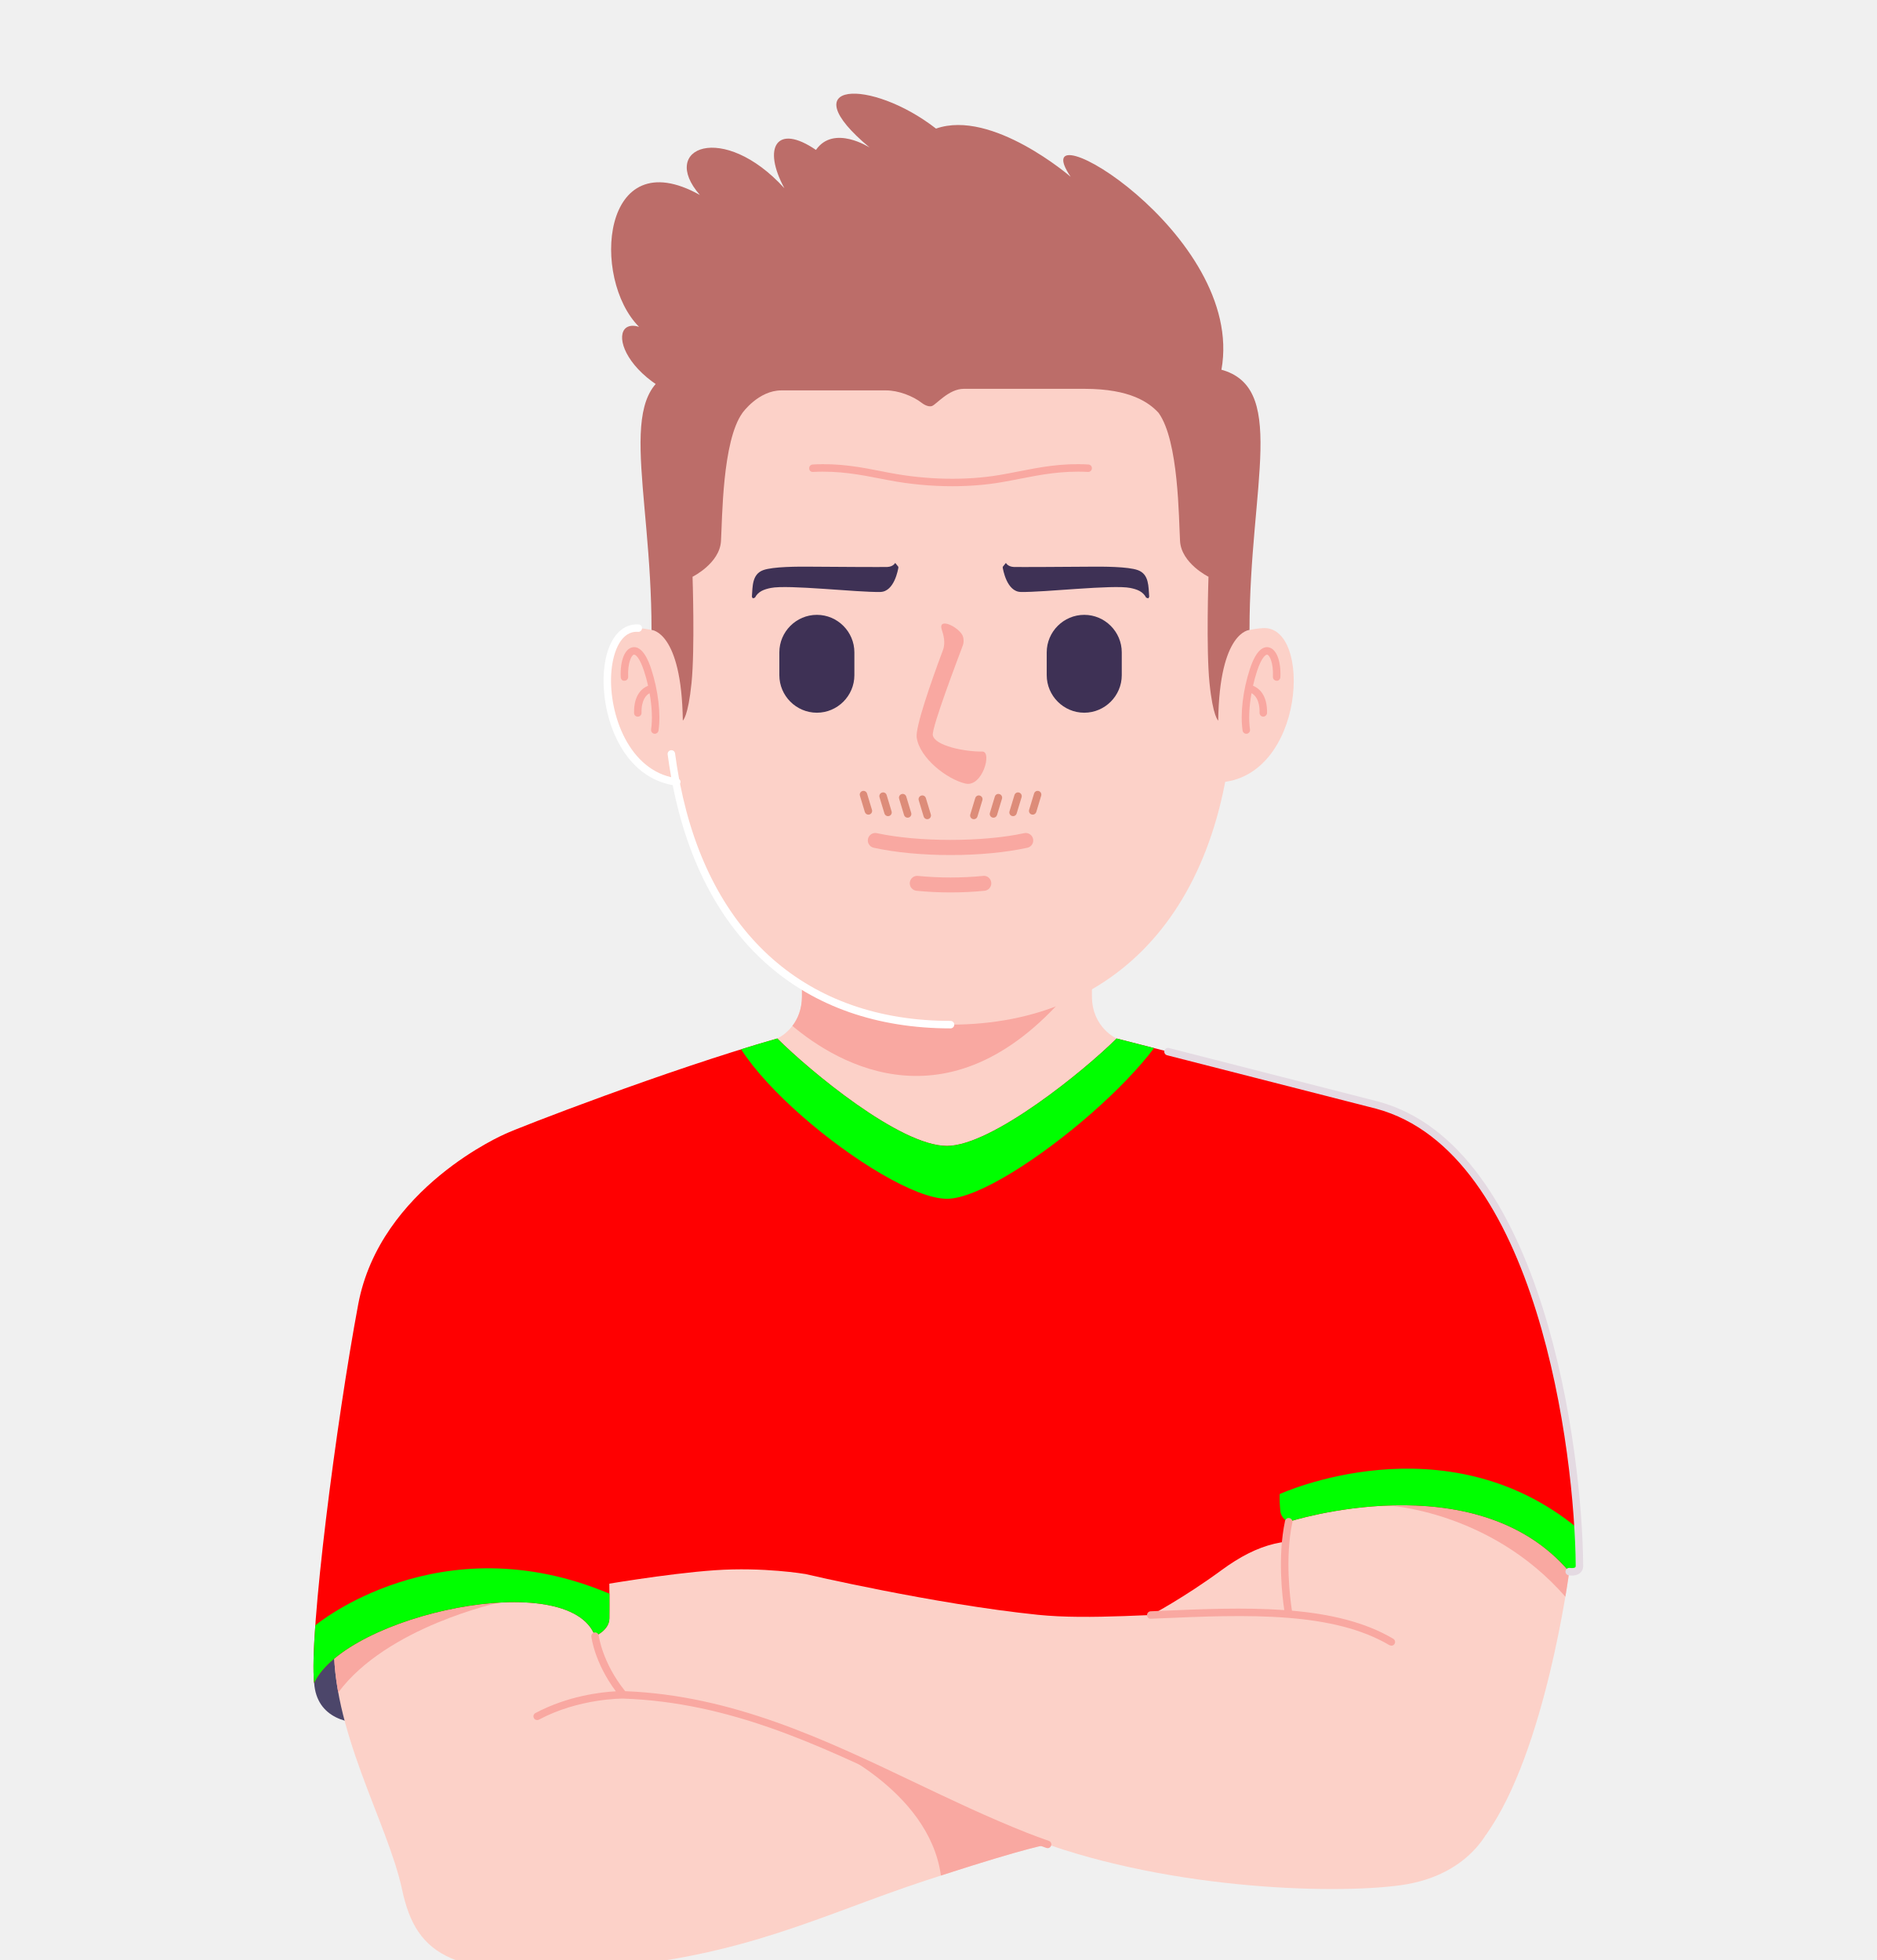
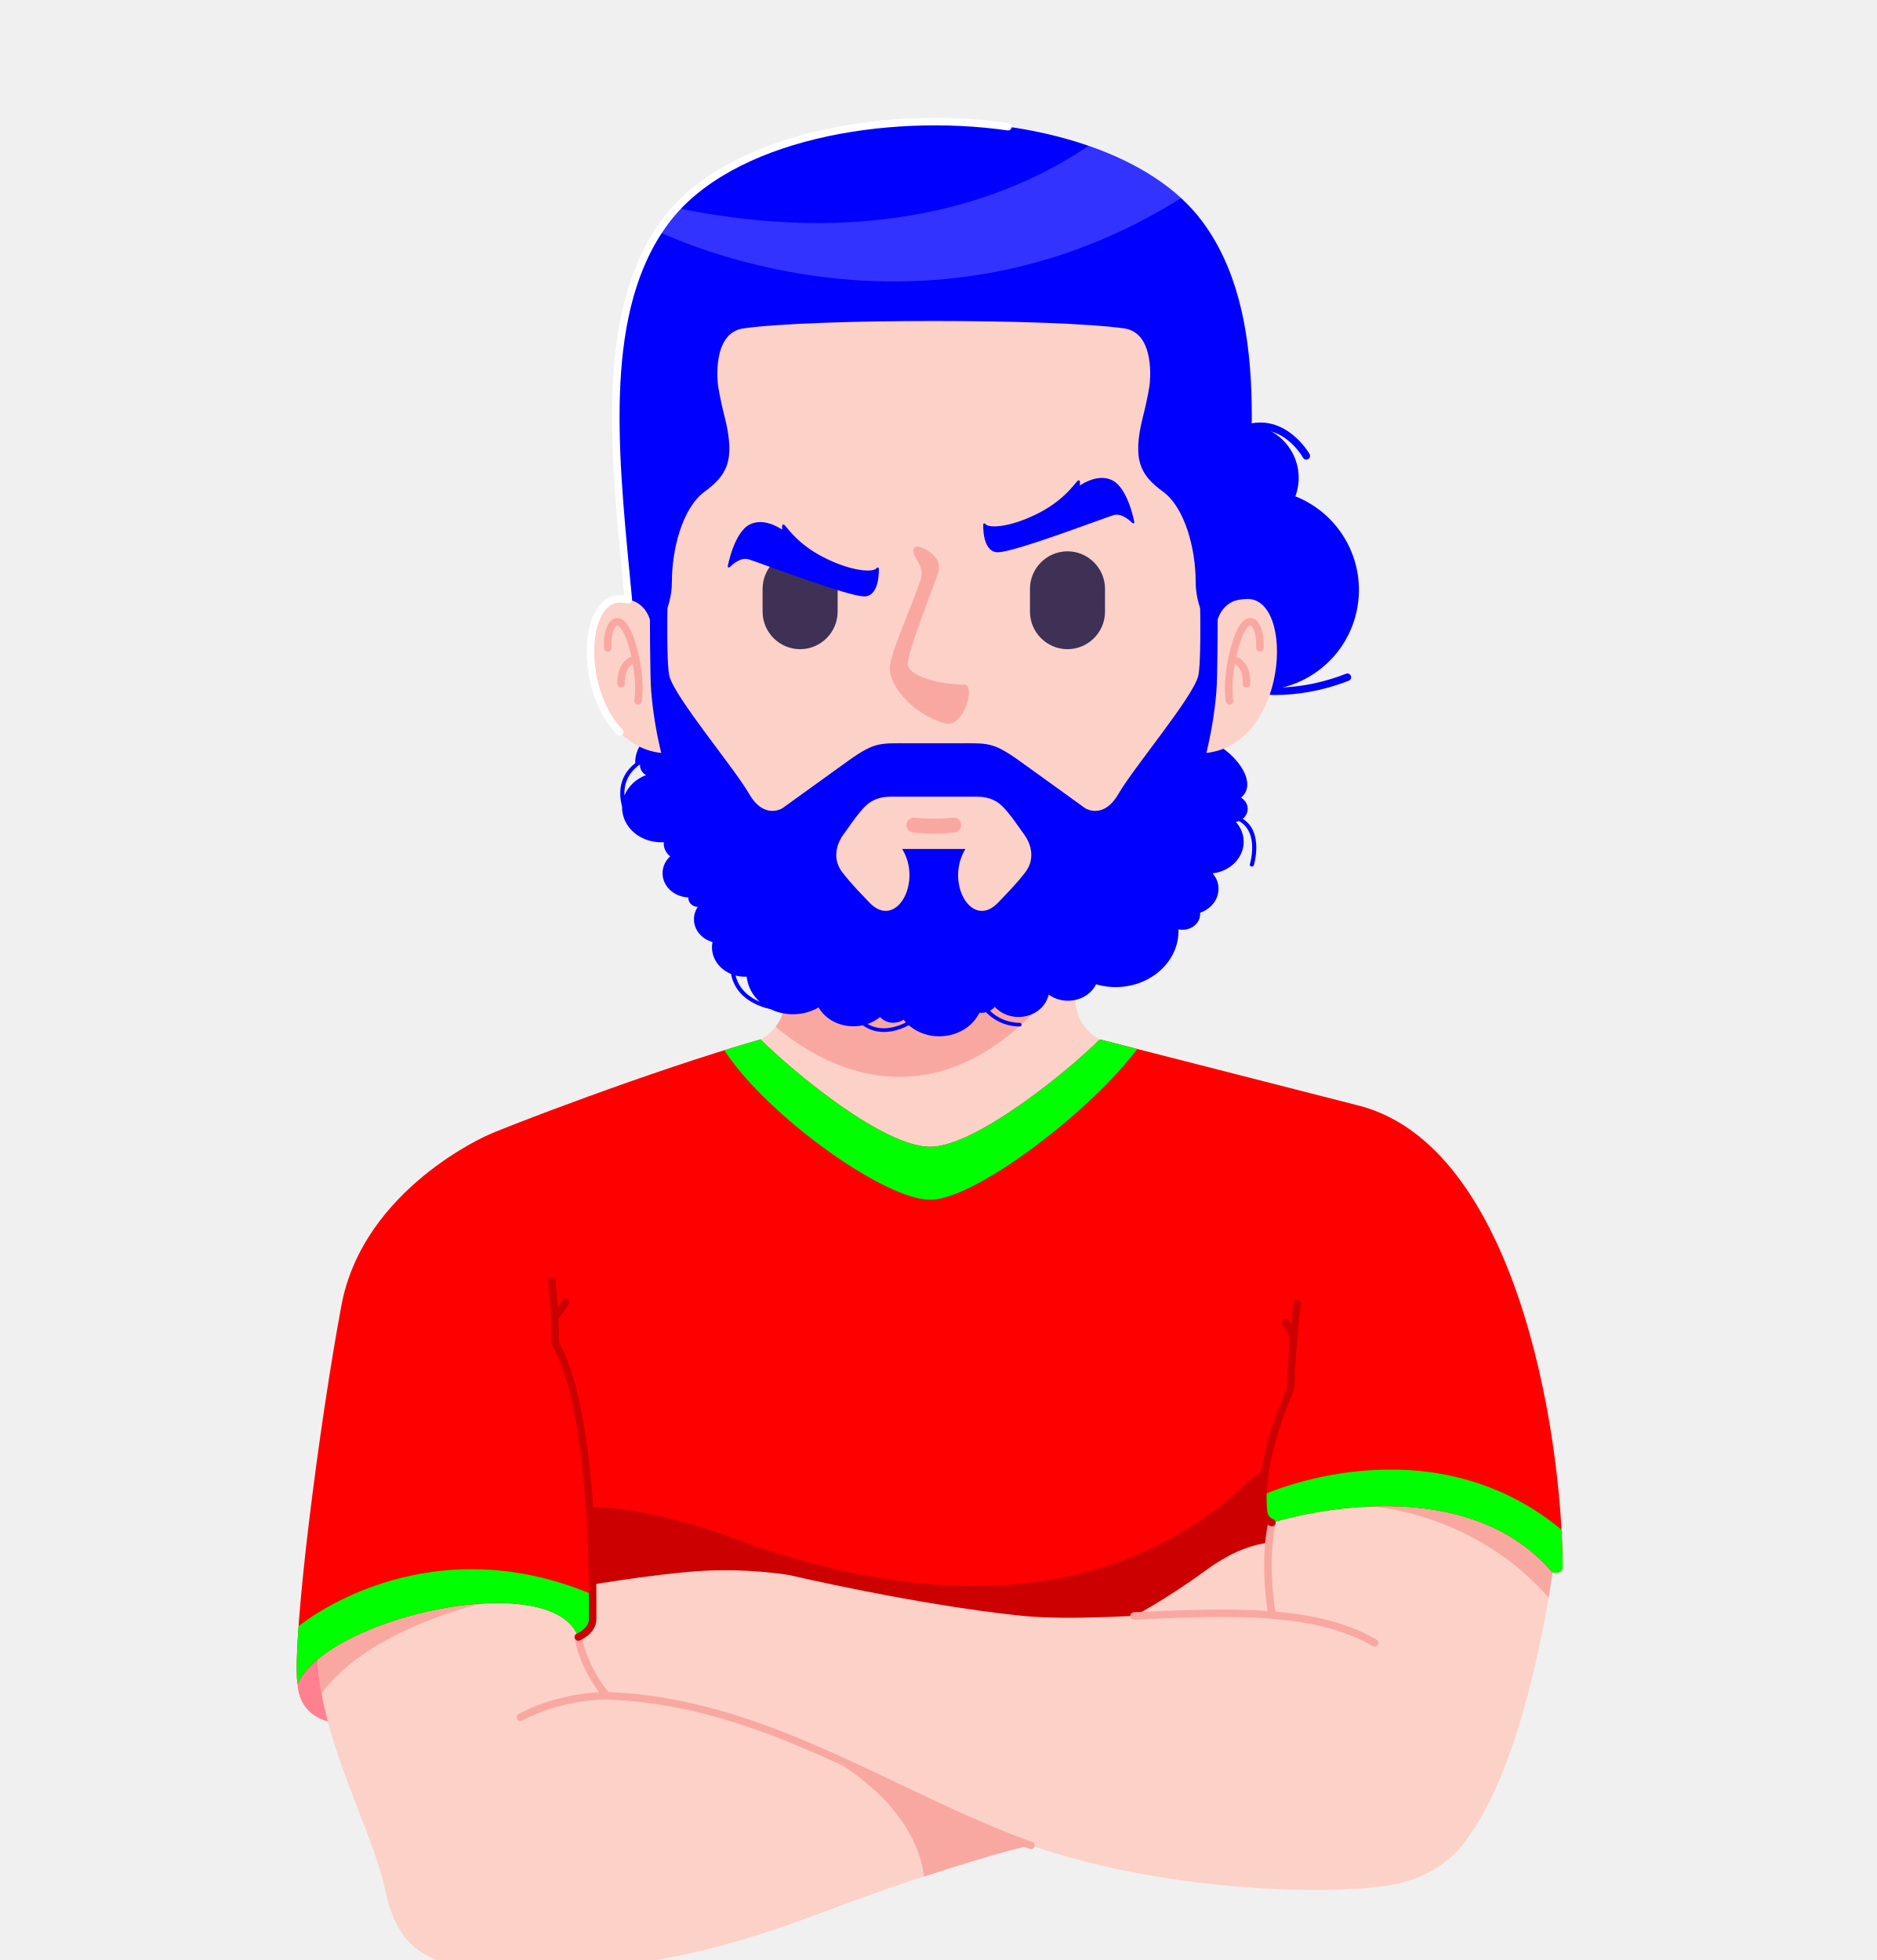
<svg xmlns="http://www.w3.org/2000/svg" width="224" height="234" viewBox="0 0 224 234" fill="none">
  <g clip-path="url(#clip0_1_1358)">
-     <path fill-rule="evenodd" clip-rule="evenodd" d="M44.596 205.679C41.719 205.981 37.803 205.184 37.505 200.925C37.205 196.668 41.584 196.417 41.667 196.549C41.751 196.681 44.779 202.093 44.779 202.207L44.596 205.679Z" fill="#4C466A" />
-     <path fill-rule="evenodd" clip-rule="evenodd" d="M95.737 143.977H130.355V127.36C132.489 126.655 134.735 125.793 134.735 125.793L133.3 123.983C133.3 123.983 130.355 122.693 130.355 118.932V86.955H95.737V118.932C95.737 122.693 92.795 123.983 92.795 123.983L91.357 125.793C91.357 125.793 93.604 126.655 95.737 127.36V143.977Z" fill="#FCD1C8" />
-     <path fill-rule="evenodd" clip-rule="evenodd" d="M95.737 108.636V118.932C95.737 120.529 95.205 121.683 94.596 122.477C99.977 126.999 113.735 135.297 128.076 117.837L106.099 104.98C106.099 104.98 100.357 107.035 95.737 108.636Z" fill="#F9A8A1" />
-     <path fill-rule="evenodd" clip-rule="evenodd" d="M60.341 135.363C61.716 134.696 79.651 127.731 92.795 123.983C96.631 127.811 107.415 136.808 113.047 136.808C118.407 136.808 129.464 127.811 133.3 123.983L164.401 131.936V193.716L163.369 205.551H65.24L60.341 135.363Z" fill="#FF0001" />
-     <path fill-rule="evenodd" clip-rule="evenodd" d="M96.144 187.92C96.144 187.92 91.141 187.061 85.323 187.467C79.511 187.873 71.263 189.315 71.263 189.315L68.331 194.228L71.396 203.785C71.396 203.785 74.776 205.272 76.445 204.144C78.112 203.017 96.639 193.057 96.144 187.92Z" fill="#FCD1C8" />
-     <path fill-rule="evenodd" clip-rule="evenodd" d="M71.039 195.335C71.039 195.335 71.44 198.739 74.417 202.345L82.803 199.908L110.927 201.621L125.101 220.212C125.101 220.212 122.828 220.461 110.477 224.519C98.125 228.576 88.929 233.624 71.532 234.977C54.133 236.329 49.713 233.624 48.003 225.601C46.289 217.576 39.437 206.4 39.888 195.672C40.339 184.944 57.737 184.852 57.737 184.852C57.737 184.852 71.352 186.925 71.039 195.335Z" fill="#FCD1C8" />
-     <path fill-rule="evenodd" clip-rule="evenodd" d="M112.711 203.961L125.101 220.212C125.101 220.212 123.057 220.439 112.328 223.915C110.893 213.488 98.044 208.176 98.044 208.176L111.243 203.616C111.743 203.729 112.232 203.845 112.711 203.961Z" fill="#F9A8A1" />
-     <path fill-rule="evenodd" clip-rule="evenodd" d="M40.383 202.06C39.997 199.931 39.8 197.793 39.888 195.672C40.216 187.848 49.56 185.681 54.593 185.081L59.579 191.331C59.579 191.331 46.208 194.211 40.383 202.06Z" fill="#F9A8A1" />
-     <path fill-rule="evenodd" clip-rule="evenodd" d="M134.185 194.769L137.44 192.811C137.44 192.811 141.396 190.712 145.815 187.467C150.232 184.221 153.927 183.32 158.617 184.403C163.305 185.483 164.401 190.983 164.401 190.983C164.401 190.983 161.229 199.095 158.344 197.743C155.461 196.392 134.185 194.769 134.185 194.769Z" fill="#FCD1C8" />
-     <path fill-rule="evenodd" clip-rule="evenodd" d="M187.333 187.628C187.333 187.628 184.536 209.157 177.393 219.048L153.855 192.717C153.855 192.717 152.765 186.795 153.844 181.679C154.923 176.561 154.923 176.561 154.923 176.561C154.923 176.561 175.836 172.863 176.828 173.405C177.82 173.947 187.284 182.059 187.333 187.628Z" fill="#FCD1C8" />
-     <path fill-rule="evenodd" clip-rule="evenodd" d="M187.333 187.628C187.333 187.628 187.188 188.761 186.875 190.627C177.917 180.373 165.703 179.739 165.703 179.739L169.524 174.155C173.317 173.591 176.459 173.203 176.828 173.405C177.82 173.947 187.284 182.059 187.333 187.628Z" fill="#F9A8A1" />
-     <path fill-rule="evenodd" clip-rule="evenodd" d="M188.555 186.908C188.443 170.065 182.779 136.876 164.401 131.936C164.401 131.936 156.639 143.095 156.096 165.631C156.096 165.631 152.131 174.107 152.852 180.416C152.852 180.416 152.899 181.317 153.844 181.679C153.844 181.679 176.153 174.465 187.333 187.628C187.333 187.628 188.573 187.876 188.555 186.908Z" fill="#FF0001" />
-     <path fill-rule="evenodd" clip-rule="evenodd" d="M188.555 186.908C188.544 185.545 188.497 184.073 188.412 182.519C172.464 169.313 152.792 178.365 152.771 178.375C152.753 179.072 152.779 179.756 152.852 180.416C152.852 180.416 152.899 181.317 153.844 181.679C153.844 181.679 176.153 174.465 187.333 187.628C187.333 187.628 188.573 187.876 188.555 186.908Z" fill="#00FF00" />
-     <path fill-rule="evenodd" clip-rule="evenodd" d="M60.339 135.363C60.339 135.363 45.377 141.752 42.763 155.725C40.148 169.697 36.872 195.067 37.505 200.925C41.339 192.788 67.981 187.024 71.039 195.335C71.039 195.335 72.751 194.636 72.751 193.193C72.751 191.751 73.153 168.8 68.287 160.239C68.287 160.239 68.648 140.231 60.339 135.363Z" fill="#FF0001" />
-     <path fill-rule="evenodd" clip-rule="evenodd" d="M37.641 194.048C37.423 197.137 37.357 199.561 37.505 200.925C41.339 192.785 67.981 187.024 71.039 195.335C71.039 195.335 72.751 194.636 72.751 193.193C72.751 192.919 72.765 191.857 72.756 190.267C52.407 181.693 37.651 194.039 37.641 194.048Z" fill="#00FF00" />
-     <path fill-rule="evenodd" clip-rule="evenodd" d="M96.144 187.92C96.144 187.92 111.56 191.524 123.909 192.788C136.26 194.051 155.464 189.723 166.099 196.032C176.737 202.345 178.901 210.548 178.901 214.243C178.901 217.939 175.656 223.889 167.271 225.063C158.888 226.233 138.333 225.513 122.377 219.201C106.42 212.892 92.357 202.973 74.417 202.345L96.144 187.92Z" fill="#FCD1C8" />
-     <path d="M166.099 196.477L165.872 196.415C162.563 194.453 158.427 193.535 153.896 193.161L153.74 193.149C148.86 192.759 143.536 192.992 138.303 193.22L137.401 193.259C137.112 193.275 136.948 193.079 136.937 192.833C136.927 192.587 137.117 192.379 137.363 192.368L138.263 192.329C143.352 192.108 148.527 191.884 153.32 192.223C153.076 190.599 152.508 185.859 153.407 181.587C153.459 181.348 153.688 181.189 153.935 181.243C154.175 181.293 154.328 181.529 154.279 181.771C153.377 186.052 154.029 190.972 154.235 192.295C158.779 192.693 162.948 193.644 166.328 195.649C166.539 195.775 166.609 196.048 166.484 196.259C166.401 196.4 166.253 196.477 166.099 196.477ZM125.071 220.647L124.924 220.623C124.011 220.303 123.104 219.968 122.211 219.616C117.599 217.791 113.084 215.637 108.716 213.556C97.589 208.248 87.079 203.236 74.407 202.791C74.26 202.793 69.133 202.753 64.339 205.301C64.125 205.417 63.852 205.337 63.737 205.119C63.62 204.9 63.703 204.631 63.92 204.517C67.792 202.457 71.773 202.016 73.521 201.921C70.995 198.533 70.612 195.523 70.596 195.389C70.568 195.144 70.743 194.923 70.987 194.895C71.221 194.863 71.451 195.037 71.481 195.283C71.484 195.313 71.901 198.513 74.636 201.907C87.409 202.405 98.435 207.665 109.101 212.751C113.453 214.827 117.953 216.972 122.539 218.788C123.42 219.136 124.313 219.467 125.216 219.78C125.451 219.86 125.573 220.116 125.492 220.348C125.429 220.531 125.256 220.647 125.071 220.647Z" fill="#F9A8A1" />
-     <path fill-rule="evenodd" clip-rule="evenodd" d="M88.475 125.272C90.084 127.781 92.724 130.6 95.737 133.241C101.768 138.531 109.292 143.12 113.047 143.12C116.683 143.12 124.159 138.308 130.355 132.865C133.3 130.279 135.953 127.549 137.771 125.127L133.3 123.983C129.464 127.811 118.407 136.808 113.047 136.808C107.415 136.808 96.631 127.811 92.795 123.983C91.399 124.381 89.953 124.813 88.475 125.272Z" fill="#00FF00" />
-     <path fill-rule="evenodd" clip-rule="evenodd" d="M81.44 93.415C71.117 92.881 70.245 74.588 76.205 74.991C81.167 75.324 82.208 78.488 82.536 79.816C82.865 81.144 81.44 93.415 81.44 93.415Z" fill="#FCD1C8" />
-     <path fill-rule="evenodd" clip-rule="evenodd" d="M145.511 93.415C155.831 92.881 156.703 74.588 150.745 74.991C145.781 75.324 144.743 78.488 144.415 79.816C144.087 81.144 145.511 93.415 145.511 93.415Z" fill="#FCD1C8" />
-     <path fill-rule="evenodd" clip-rule="evenodd" d="M147.369 57.605V81.015C147.369 107.535 133.923 122.331 113.477 122.331C93.032 122.331 79.584 107.535 79.584 81.015V57.605C79.584 35.333 96.532 24.199 113.477 24.199C130.424 24.199 147.369 35.333 147.369 57.605Z" fill="#FCD1C8" />
-     <path fill-rule="evenodd" clip-rule="evenodd" d="M129.437 73.405H129.44C131.901 73.405 133.917 75.42 133.917 77.884V80.609C133.917 83.073 131.901 85.089 129.44 85.089H129.437C126.975 85.089 124.959 83.073 124.959 80.609V77.884C124.959 75.42 126.975 73.405 129.437 73.405Z" fill="#3E3155" />
-     <path fill-rule="evenodd" clip-rule="evenodd" d="M97.521 73.405H97.519C95.055 73.405 93.039 75.42 93.039 77.884V80.609C93.039 83.073 95.055 85.089 97.519 85.089H97.521C99.981 85.089 101.997 83.073 101.997 80.609V77.884C101.997 75.42 99.981 73.405 97.521 73.405Z" fill="#3E3155" />
-     <path fill-rule="evenodd" clip-rule="evenodd" d="M114.984 76.067C115.057 76.391 115.055 76.745 114.961 77.007C114.276 78.844 111.268 86.733 111.357 87.751C111.555 89.056 115.287 89.764 117.26 89.725C118.484 89.699 117.284 94.016 115.257 93.548C113.099 93.056 109.808 90.551 109.435 88.051C109.256 86.848 111.167 81.353 112.56 77.644C112.92 76.692 112.612 75.761 112.424 75.151C111.94 73.556 114.737 74.993 114.984 76.067Z" fill="#F9A8A1" />
-     <path d="M148.784 87.603C148.568 87.603 148.377 87.444 148.344 87.224C148.047 85.239 148.377 82.423 149.211 79.872C149.975 77.536 150.847 77.172 151.44 77.28C152.372 77.452 152.94 78.884 152.852 80.845C152.841 81.089 152.628 81.321 152.388 81.269C152.141 81.259 151.951 81.051 151.964 80.805C152.036 79.137 151.565 78.209 151.279 78.157C151.125 78.129 150.612 78.441 150.057 80.149C149.875 80.709 149.716 81.289 149.587 81.869C150.237 82.132 151.303 82.899 151.26 85.124C151.256 85.368 151.005 85.564 150.805 85.561C150.56 85.556 150.365 85.351 150.369 85.105C150.399 83.559 149.815 82.975 149.407 82.756C149.123 84.352 149.047 85.909 149.227 87.091C149.263 87.335 149.093 87.561 148.852 87.597L148.784 87.603Z" fill="#F9A8A1" />
-     <path d="M78.169 87.603L78.104 87.597C77.863 87.561 77.693 87.335 77.729 87.091C77.907 85.911 77.833 84.355 77.549 82.759C77.141 82.98 76.557 83.565 76.587 85.105C76.591 85.351 76.396 85.556 76.148 85.561C75.888 85.571 75.701 85.368 75.696 85.124C75.651 82.897 76.719 82.129 77.369 81.869C77.24 81.289 77.081 80.709 76.899 80.148C76.347 78.455 75.849 78.119 75.675 78.157C75.391 78.209 74.917 79.137 74.992 80.805C75.003 81.051 74.813 81.259 74.568 81.269C74.3 81.312 74.112 81.089 74.104 80.845C74.016 78.883 74.581 77.452 75.516 77.28C76.104 77.164 76.981 77.536 77.745 79.872C78.576 82.425 78.909 85.24 78.612 87.224C78.579 87.444 78.388 87.603 78.169 87.603Z" fill="#F9A8A1" />
-     <path d="M113.477 102.083C110.112 102.083 106.94 101.783 104.305 101.211C103.823 101.105 103.519 100.632 103.623 100.151C103.727 99.671 104.193 99.365 104.683 99.469C109.639 100.543 117.315 100.543 122.271 99.469C122.748 99.365 123.224 99.668 123.328 100.151C123.432 100.632 123.128 101.105 122.648 101.211C120.011 101.783 116.839 102.083 113.477 102.083Z" fill="#F9A8A1" />
-     <path fill-rule="evenodd" clip-rule="evenodd" d="M149.169 75.213C149.169 75.213 145.579 75.32 145.432 86.027C145.432 86.027 144.803 85.595 144.391 81.527C143.981 77.463 144.271 68.857 144.271 68.857C144.271 68.857 141.041 67.263 140.877 64.613C140.716 61.963 140.735 52.619 138.303 49.279C138.303 49.279 142.693 45.105 145.308 44.017C153.932 45.84 149.169 57.788 149.169 75.213Z" fill="#BC6D69" />
-     <path d="M113.477 106.545C112.104 106.545 110.737 106.477 109.412 106.347C108.923 106.297 108.565 105.86 108.612 105.371C108.661 104.883 109.089 104.52 109.589 104.573C112.123 104.824 114.828 104.824 117.363 104.573C117.855 104.504 118.289 104.883 118.339 105.371C118.385 105.86 118.029 106.296 117.539 106.347C116.213 106.477 114.847 106.545 113.477 106.545Z" fill="#F9A8A1" />
-     <path fill-rule="evenodd" clip-rule="evenodd" d="M105.099 70.673C106.787 70.637 107.219 67.928 107.248 67.775L107.243 67.667L106.868 67.204C106.868 67.204 106.648 67.655 105.935 67.689C105.511 67.711 99.716 67.681 96.701 67.655C95.375 67.644 92.279 67.632 91.101 68.072C89.771 68.567 89.852 70.02 89.763 71.244L89.868 71.436L90.125 71.353C90.513 70.612 91.191 70.365 92.016 70.196C94.063 69.773 102.363 70.733 105.099 70.673Z" fill="#3E3155" />
-     <path fill-rule="evenodd" clip-rule="evenodd" d="M121.857 70.673C120.167 70.637 119.737 67.928 119.708 67.775L119.713 67.667L120.087 67.204C120.087 67.204 120.308 67.655 121.021 67.689C121.445 67.711 127.237 67.681 130.256 67.655C131.581 67.644 134.675 67.632 135.852 68.072C137.183 68.567 137.101 70.02 137.193 71.244L137.091 71.436L136.831 71.353C136.443 70.612 135.765 70.365 134.94 70.196C132.893 69.773 124.591 70.733 121.857 70.673Z" fill="#3E3155" />
-     <path fill-rule="evenodd" clip-rule="evenodd" d="M77.779 75.213C77.779 75.213 81.369 75.32 81.516 86.027C81.516 86.027 82.147 85.595 82.557 81.527C82.967 77.463 82.677 68.857 82.677 68.857C82.677 68.857 85.907 67.263 86.071 64.613C86.232 61.963 86.216 52.619 88.647 49.279C88.647 49.279 84.256 45.105 81.641 44.017C73.019 45.84 77.779 57.788 77.779 75.213Z" fill="#BC6D69" />
-     <path d="M113.677 58.049C111.139 58.049 108.521 57.803 105.977 57.312L105.177 57.157C102.716 56.675 100.164 56.181 97.071 56.343C96.776 56.363 96.615 56.168 96.601 55.923C96.589 55.679 96.776 55.467 97.021 55.455C100.235 55.273 102.833 55.789 105.349 56.283L106.147 56.439C110.591 57.293 115.271 57.392 119.323 56.709C120.096 56.579 120.852 56.429 121.607 56.283C124.12 55.789 126.727 55.269 129.935 55.455C130.18 55.467 130.368 55.679 130.355 55.923C130.341 56.16 130.147 56.344 129.909 56.344L129.885 56.343C126.789 56.179 124.24 56.675 121.779 57.157C121.016 57.305 120.253 57.457 119.472 57.587C117.639 57.896 115.683 58.049 113.677 58.049Z" fill="#F9A8A1" />
-     <path fill-rule="evenodd" clip-rule="evenodd" d="M88.647 49.279C88.647 49.279 90.547 46.608 93.281 46.608C96.016 46.608 104.313 46.608 105.773 46.608C107.235 46.608 108.98 47.267 110.065 48.117C110.065 48.117 110.748 48.66 111.268 48.469C111.787 48.283 113.271 46.42 115.063 46.42C116.855 46.42 123.948 46.42 129.464 46.42C134.98 46.42 137.193 48.084 138.303 49.279L143.607 48.777L145.817 44.14C148.743 27.892 121.781 12.193 127.815 21.105C127.815 21.105 118.435 12.996 111.743 15.353C103.937 9.285 94.268 9.667 103.82 17.616C103.82 17.616 99.532 14.835 97.409 17.9C92.724 14.692 90.995 17.584 93.639 22.471C86.328 14.444 78.604 17.612 83.549 23.275C71.789 16.712 70.536 33.267 76.289 39.017C71.836 37.668 74.216 47.856 88.647 49.279Z" fill="#BC6D69" />
-     <path d="M116.26 97.803L116.133 97.785C115.896 97.712 115.763 97.464 115.836 97.229L116.424 95.284C116.495 95.047 116.745 94.908 116.98 94.985C117.216 95.059 117.349 95.305 117.276 95.541L116.688 97.487C116.631 97.68 116.453 97.803 116.26 97.803Z" fill="#DD8C79" />
-     <path d="M118.601 97.623L118.472 97.603C118.237 97.531 118.104 97.283 118.175 97.048L118.765 95.101C118.833 94.864 119.084 94.728 119.32 94.804C119.555 94.876 119.688 95.124 119.617 95.359L119.027 97.305C118.969 97.499 118.792 97.623 118.601 97.623Z" fill="#DD8C79" />
-     <path d="M120.943 97.441L120.813 97.42C120.579 97.351 120.445 97.101 120.516 96.865L121.107 94.92C121.175 94.684 121.429 94.547 121.661 94.624C121.896 94.693 122.029 94.941 121.959 95.179L121.369 97.124C121.311 97.316 121.133 97.441 120.943 97.441Z" fill="#DD8C79" />
-     <path d="M123.284 97.259L123.153 97.239C122.92 97.168 122.787 96.92 122.857 96.684L123.448 94.737C123.519 94.5 123.765 94.365 124.003 94.44C124.237 94.512 124.369 94.759 124.3 94.995L123.711 96.941C123.651 97.133 123.475 97.259 123.284 97.259Z" fill="#DD8C79" />
-     <path d="M110.696 97.803C110.503 97.803 110.325 97.68 110.268 97.487L109.68 95.541C109.609 95.305 109.743 95.059 109.977 94.985C110.213 94.909 110.461 95.047 110.532 95.284L111.123 97.229C111.193 97.464 111.06 97.712 110.823 97.785L110.696 97.803Z" fill="#DD8C79" />
-     <path d="M108.355 97.623C108.161 97.623 107.984 97.499 107.927 97.305L107.339 95.359C107.268 95.124 107.401 94.876 107.636 94.804C107.869 94.728 108.12 94.864 108.191 95.101L108.779 97.048C108.852 97.283 108.719 97.531 108.481 97.603L108.355 97.623Z" fill="#DD8C79" />
-     <path d="M106.013 97.441C105.82 97.441 105.644 97.316 105.587 97.124L104.997 95.179C104.927 94.941 105.06 94.693 105.295 94.624C105.532 94.548 105.779 94.684 105.849 94.92L106.437 96.865C106.511 97.101 106.377 97.351 106.141 97.42L106.013 97.441Z" fill="#DD8C79" />
-     <path d="M103.672 97.259C103.48 97.259 103.303 97.133 103.245 96.941L102.656 94.995C102.587 94.759 102.719 94.512 102.953 94.44C103.188 94.368 103.437 94.501 103.508 94.737L104.096 96.684C104.169 96.92 104.036 97.168 103.8 97.239L103.672 97.259Z" fill="#DD8C79" />
-     <path d="M113.477 122.776C95.885 122.776 83.956 112.251 80.308 93.736C73.915 92.595 71.633 84.892 72.12 79.911C72.456 76.455 74.055 74.412 76.235 74.545C76.48 74.561 76.667 74.775 76.648 75.02C76.633 75.264 76.407 75.465 76.175 75.433C74.183 75.291 73.229 77.701 73.005 79.997C72.544 84.723 74.781 91.559 80.128 92.789C79.969 91.9 79.828 90.993 79.705 90.067C79.675 89.824 79.847 89.6 80.091 89.568C80.347 89.539 80.557 89.708 80.591 89.952C80.727 90.993 80.891 92.015 81.076 93.012C81.193 93.105 81.26 93.256 81.24 93.415L81.185 93.579C84.756 111.627 96.368 121.884 113.477 121.884C113.721 121.884 113.923 122.084 113.923 122.331C113.923 122.576 113.721 122.776 113.477 122.776Z" fill="white" />
-     <path d="M187.659 188.103C187.445 188.103 187.284 188.073 187.248 188.065C187.005 188.017 186.852 187.784 186.899 187.543C186.945 187.303 187.183 187.152 187.42 187.191C187.604 187.225 187.927 187.223 188.049 187.121C188.065 187.107 188.112 187.069 188.109 186.915C188.019 173.496 183.565 137.548 164.287 132.365L139.328 125.984C139.089 125.923 138.945 125.68 139.005 125.441C139.068 125.203 139.311 125.064 139.547 125.12L164.511 131.504C184.333 136.832 188.909 173.3 189 186.905C189.011 187.376 188.8 187.655 188.62 187.805C188.331 188.047 187.948 188.103 187.659 188.103Z" fill="#E4DAE2" />
+     <path fill-rule="evenodd" clip-rule="evenodd" d="M42.596 205.787C39.719 206.089 35.803 205.292 35.505 201.033C35.205 196.776 39.584 196.525 39.667 196.659C39.751 196.79 42.779 202.202 42.779 202.314L42.596 205.787Z" fill="#FF818F" />
+     <path fill-rule="evenodd" clip-rule="evenodd" d="M93.737 144.085H128.355V127.468C130.489 126.763 132.735 125.901 132.735 125.901L131.3 124.091C131.3 124.091 128.355 122.801 128.355 119.041V87.063H93.737V119.041C93.737 122.801 90.795 124.091 90.795 124.091L89.357 125.901C89.357 125.901 91.604 126.763 93.737 127.468V144.085Z" fill="#FCD1C8" />
+     <path fill-rule="evenodd" clip-rule="evenodd" d="M93.737 108.744V119.041C93.737 120.637 93.205 121.791 92.596 122.585C97.977 127.107 111.735 135.407 126.076 117.947L104.099 105.088C104.099 105.088 98.357 107.143 93.737 108.744Z" fill="#F9A8A1" />
+     <path fill-rule="evenodd" clip-rule="evenodd" d="M58.341 135.471C59.716 134.804 77.651 127.839 90.795 124.091C94.631 127.919 105.415 136.916 111.047 136.916C116.407 136.916 127.464 127.919 131.3 124.091L162.401 132.044V193.824L161.369 205.659H63.24L58.341 135.471Z" fill="#FF0001" />
+     <path fill-rule="evenodd" clip-rule="evenodd" d="M74.751 205.659H63.24L61.753 184.364C62.407 183.187 62.82 182.471 62.82 182.471C62.82 182.471 66.691 175.931 88.276 183.888C109.863 191.844 132.591 192.278 148.713 177.192C164.836 162.107 162.104 196.239 161.161 196.239C160.216 196.239 120.617 200.953 115.527 201.896C112.481 202.459 91.527 204.637 74.751 205.659Z" fill="#CC0001" />
+     <path fill-rule="evenodd" clip-rule="evenodd" d="M94.144 188.028C94.144 188.028 89.141 187.171 83.323 187.576C77.511 187.981 69.263 189.424 69.263 189.424L66.331 194.337L69.396 203.893C69.396 203.893 72.776 205.38 74.445 204.252C76.112 203.125 94.639 193.165 94.144 188.028Z" fill="#FCD1C8" />
+     <path fill-rule="evenodd" clip-rule="evenodd" d="M69.039 195.444C69.039 195.444 69.44 198.847 72.417 202.453L80.803 200.017L108.927 201.729L123.101 220.32C123.101 220.32 120.828 220.569 108.477 224.627C96.125 228.684 86.929 233.732 69.532 235.085C52.133 236.437 47.713 233.732 46.003 225.709C44.289 217.687 37.437 206.508 37.888 195.78C38.339 185.052 55.737 184.96 55.737 184.96C55.737 184.96 69.352 187.033 69.039 195.444Z" fill="#FCD1C8" />
+     <path fill-rule="evenodd" clip-rule="evenodd" d="M110.711 204.069L123.101 220.32C123.101 220.32 121.057 220.547 110.328 224.023C108.893 213.597 96.044 208.284 96.044 208.284L109.243 203.724C109.743 203.837 110.232 203.953 110.711 204.069Z" fill="#F9A8A1" />
+     <path fill-rule="evenodd" clip-rule="evenodd" d="M38.383 202.168C37.997 200.039 37.8 197.901 37.888 195.78C38.216 187.956 47.56 185.789 52.593 185.19L57.579 191.438C57.579 191.438 44.208 194.32 38.383 202.168Z" fill="#F9A8A1" />
+     <path fill-rule="evenodd" clip-rule="evenodd" d="M132.185 194.877L135.44 192.919C135.44 192.919 139.396 190.82 143.815 187.575C148.232 184.331 151.927 183.428 156.617 184.511C161.305 185.594 162.401 191.09 162.401 191.09C162.401 191.09 159.229 199.206 156.344 197.851C153.461 196.5 132.185 194.877 132.185 194.877Z" fill="#FCD1C8" />
+     <path fill-rule="evenodd" clip-rule="evenodd" d="M185.333 187.736C185.333 187.736 182.536 209.265 175.393 219.156L151.855 192.828C151.855 192.828 150.765 186.904 151.844 181.787C152.923 176.669 152.923 176.669 152.923 176.669C152.923 176.669 173.836 172.971 174.828 173.513C175.82 174.055 185.284 182.167 185.333 187.736Z" fill="#FCD1C8" />
+     <path fill-rule="evenodd" clip-rule="evenodd" d="M185.333 187.736C185.333 187.736 185.188 188.869 184.875 190.735C175.917 180.483 163.703 179.847 163.703 179.847L167.524 174.265C171.317 173.699 174.459 173.312 174.828 173.513C175.82 174.055 185.284 182.167 185.333 187.736Z" fill="#F9A8A1" />
+     <path fill-rule="evenodd" clip-rule="evenodd" d="M186.555 187.016C186.443 170.173 180.779 136.984 162.401 132.044C162.401 132.044 154.639 143.203 154.096 165.739C154.096 165.739 150.131 174.214 150.852 180.524C150.852 180.524 150.899 181.425 151.844 181.787C151.844 181.787 174.153 174.575 185.333 187.736C185.333 187.736 186.573 187.985 186.555 187.016Z" fill="#FF0001" />
+     <path fill-rule="evenodd" clip-rule="evenodd" d="M186.555 187.016C186.544 185.653 186.497 184.181 186.412 182.628C170.464 169.421 150.792 178.473 150.771 178.483C150.753 179.18 150.779 179.864 150.852 180.524C150.852 180.524 150.899 181.425 151.844 181.787C151.844 181.787 174.153 174.575 185.333 187.736C185.333 187.736 186.573 187.985 186.555 187.016Z" fill="#00FF00" />
+     <path fill-rule="evenodd" clip-rule="evenodd" d="M58.339 135.471C58.339 135.471 43.377 141.86 40.763 155.833C38.148 169.807 34.872 195.175 35.505 201.033C39.339 192.896 65.981 187.132 69.039 195.444C69.039 195.444 70.751 194.744 70.751 193.301C70.751 191.859 71.153 168.909 66.287 160.347C66.287 160.347 66.648 140.339 58.339 135.471Z" fill="#FF0001" />
+     <path fill-rule="evenodd" clip-rule="evenodd" d="M35.641 194.156C35.423 197.245 35.357 199.669 35.505 201.033C39.339 192.896 65.981 187.132 69.039 195.444C69.039 195.444 70.751 194.744 70.751 193.301C70.751 193.026 70.765 191.968 70.756 190.375C50.407 181.801 35.651 194.147 35.641 194.156Z" fill="#00FF00" />
+     <path fill-rule="evenodd" clip-rule="evenodd" d="M94.144 188.028C94.144 188.028 109.56 191.633 121.909 192.896C134.26 194.159 153.464 189.831 164.099 196.14C174.737 202.453 176.901 210.656 176.901 214.351C176.901 218.047 173.656 224 165.271 225.171C156.888 226.341 136.333 225.621 120.377 219.311C104.42 213 90.357 203.083 72.417 202.453L94.144 188.028Z" fill="#FCD1C8" />
+     <path d="M164.099 196.585L163.872 196.523C160.565 194.563 156.429 193.645 151.901 193.271L151.732 193.255C146.857 192.867 141.536 193.1 136.303 193.328L135.401 193.367C135.112 193.375 134.948 193.187 134.937 192.941C134.927 192.695 135.117 192.487 135.363 192.476L136.263 192.437C141.352 192.216 146.529 191.992 151.32 192.331C151.076 190.706 150.508 185.967 151.407 181.695C151.459 181.455 151.688 181.302 151.935 181.351C152.175 181.401 152.328 181.637 152.279 181.878C151.377 186.16 152.029 191.078 152.235 192.402C156.779 192.801 160.948 193.752 164.328 195.757C164.539 195.883 164.609 196.156 164.484 196.367C164.401 196.508 164.253 196.585 164.099 196.585ZM123.071 220.755L122.924 220.731C122.011 220.411 121.104 220.076 120.213 219.724C115.599 217.901 111.087 215.747 106.719 213.667C95.591 208.356 85.081 203.345 72.407 202.899C72.295 202.885 67.141 202.859 62.339 205.409C62.125 205.528 61.852 205.445 61.737 205.226C61.62 205.008 61.703 204.739 61.92 204.625C65.792 202.567 69.773 202.124 71.521 202.029C68.995 198.641 68.612 195.631 68.596 195.497C68.568 195.252 68.743 195.031 68.987 195.002C69.221 194.968 69.451 195.145 69.481 195.39C69.484 195.421 69.901 198.621 72.636 202.014C85.409 202.514 96.437 207.775 107.104 212.861C111.456 214.937 115.956 217.083 120.539 218.897C121.42 219.244 122.313 219.575 123.216 219.888C123.451 219.968 123.573 220.224 123.492 220.456C123.429 220.639 123.256 220.755 123.071 220.755Z" fill="#F9A8A1" />
+     <path d="M151.844 182.232L151.685 182.202C150.481 181.744 150.412 180.596 150.409 180.547C149.711 174.478 153.213 166.596 153.653 165.636C153.705 163.597 153.817 161.578 153.989 159.6L153.089 158.145C152.961 157.935 153.027 157.661 153.235 157.531C153.445 157.406 153.719 157.468 153.849 157.677L154.131 158.132C154.216 157.285 154.315 156.445 154.424 155.614C154.456 155.372 154.648 155.2 154.924 155.232C155.169 155.264 155.341 155.487 155.311 155.732C154.883 158.951 154.625 162.323 154.541 165.751L154.5 165.929C154.461 166.013 150.596 174.364 151.295 180.473C151.303 180.56 151.363 181.125 152.003 181.371C152.232 181.459 152.347 181.716 152.26 181.945C152.193 182.124 152.024 182.232 151.844 182.232ZM69.039 195.889C68.865 195.889 68.699 195.785 68.628 195.613C68.535 195.385 68.644 195.125 68.869 195.031C68.883 195.025 70.305 194.423 70.305 193.301L70.308 192.981C70.363 185.664 70.041 167.856 65.899 160.565L65.841 160.339C65.841 160.306 65.893 157.104 65.435 153.023C65.409 152.778 65.587 152.559 65.831 152.529C66.084 152.523 66.295 152.68 66.323 152.924C66.445 154.037 66.535 155.087 66.593 156.025L67.196 155.194C67.339 154.992 67.617 154.948 67.815 155.094C68.016 155.236 68.063 155.514 67.917 155.714L66.672 157.443C66.735 158.88 66.735 159.893 66.732 160.232C70.924 167.773 71.253 185.632 71.199 192.987V193.301C71.199 195.024 69.289 195.823 69.205 195.856L69.039 195.889Z" fill="#CC0001" />
+     <path fill-rule="evenodd" clip-rule="evenodd" d="M86.475 125.381C88.084 127.889 90.724 130.708 93.737 133.351C99.768 138.64 107.292 143.228 111.047 143.228C114.683 143.228 122.159 138.416 128.355 132.973C131.3 130.387 133.953 127.659 135.771 125.235L131.3 124.091C127.464 127.919 116.407 136.917 111.047 136.917C105.415 136.917 94.631 127.919 90.795 124.091C89.399 124.489 87.953 124.921 86.475 125.381Z" fill="#00FF00" />
+     <path fill-rule="evenodd" clip-rule="evenodd" d="M87.817 116.464C88.235 118.159 89.511 119.091 90.696 119.604C89.893 118.872 89.336 117.911 89.169 116.817L89.141 116.601C88.685 116.625 88.237 116.575 87.817 116.464ZM76.401 91.26C74.865 92.347 74.484 93.739 74.547 94.968C74.984 93.888 75.915 92.996 77.125 92.533C76.748 92.323 76.48 91.971 76.412 91.547L76.401 91.26ZM103.568 122.247C104.331 122.705 105.865 123.211 108.151 122.068L107.863 121.731C107.596 121.915 107.273 122.043 106.917 122.088C106.183 122.181 105.487 121.903 105.068 121.413C104.639 121.768 104.131 122.053 103.568 122.247ZM102.535 122.487C100.505 122.741 98.607 121.804 97.719 120.273C97.052 120.664 96.279 120.933 95.435 121.04C94.205 121.195 93.019 120.979 92.008 120.489C90.521 120.157 87.811 119.164 87.276 116.284C86.104 115.799 85.224 114.807 85.036 113.577C84.977 113.2 84.989 112.829 85.06 112.473C83.927 112.145 83.047 111.265 82.875 110.14C82.771 109.468 82.937 108.817 83.3 108.275C82.74 108.251 82.263 107.875 82.185 107.361L82.177 107.143C80.648 107.077 79.341 106.049 79.125 104.644C78.984 103.729 79.339 102.851 80.008 102.232C79.612 101.92 79.336 101.487 79.257 100.984C79.237 100.836 79.232 100.689 79.245 100.547C76.815 100.697 74.641 99.148 74.308 96.963C74.273 96.737 74.257 96.513 74.265 96.293C73.865 94.808 73.811 92.701 75.839 91.108C75.683 88.377 79.344 84.736 84.128 88.745C87.144 86.164 90.708 87.385 93.36 89.584C94.489 88.837 96.369 88.26 99.196 89.331C101.813 85.729 107.451 85.729 109.98 89.681C110.183 89.623 110.393 89.588 110.617 89.583L110.969 89.601C111.591 88.571 112.972 86.897 115.552 86.419C115.721 86.388 115.883 86.497 115.912 86.667C115.943 86.833 115.831 86.995 115.664 87.024C113.432 87.44 112.193 88.828 111.593 89.759C111.901 89.88 112.177 90.063 112.412 90.289C113.18 88.932 114.617 88.003 116.287 87.965C118.315 87.919 120.063 89.201 120.701 91.015C122.699 88.729 128.719 89.088 129.88 90.903C140.352 81.372 152 92.18 148.144 95.231C148.56 95.473 148.863 95.872 148.932 96.348C149.019 96.891 148.784 97.409 148.36 97.753C150.904 99.339 149.688 103.284 149.685 103.296C149.651 103.413 149.516 103.484 149.383 103.453C149.253 103.423 149.175 103.301 149.208 103.185C149.213 103.175 150.38 99.375 147.904 98.023C147.789 98.069 147.667 98.107 147.539 98.129C148.005 98.645 148.325 99.279 148.432 99.984C148.751 102.052 147.128 103.968 144.808 104.26L144.765 104.265C145.115 104.669 145.355 105.157 145.437 105.7C145.656 107.132 144.721 108.471 143.268 108.967C143.36 109.952 142.573 110.844 141.461 110.984C141.196 111.017 140.932 111.004 140.685 110.953C140.803 114.317 138.055 117.296 134.237 117.779C133.055 117.928 131.904 117.823 130.849 117.511C130.36 118.515 129.311 119.28 128.005 119.444C126.951 119.577 125.94 119.292 125.183 118.732C124.909 120.077 123.696 121.18 122.096 121.38C120.779 121.547 119.532 121.063 118.757 120.2C118.601 120.388 118.409 120.545 118.183 120.667C118.768 121.249 119.917 122.08 121.724 122.112C121.863 122.115 121.969 122.215 121.964 122.336C121.961 122.457 121.849 122.555 121.713 122.552C119.625 122.513 118.331 121.497 117.711 120.849L117.435 120.901C117.263 120.924 117.089 120.924 116.923 120.907C116.221 122.348 114.721 123.44 112.852 123.676C111.191 123.885 109.601 123.369 108.495 122.399C105.604 123.888 103.743 122.96 102.995 122.405C102.844 122.44 102.691 122.465 102.535 122.487ZM95.172 91.399C95.584 90.632 96.38 90.104 97.313 90.084C97.763 90.072 98.193 90.184 98.565 90.388C98.651 90.204 98.745 90.028 98.847 89.859C96.451 88.989 94.836 89.405 93.841 90.005C94.323 90.448 94.771 90.917 95.172 91.399Z" fill="#0000FF" />
+     <path d="M155.948 54.872C155.792 54.872 155.641 54.792 155.56 54.645C155.461 54.465 153.052 50.284 148.891 51.588C148.656 51.661 148.409 51.532 148.333 51.297C148.26 51.064 148.391 50.812 148.625 50.739C153.475 49.205 156.311 54.159 156.339 54.211C156.456 54.424 156.38 54.695 156.167 54.815L155.948 54.872ZM152.265 82.971C148.865 82.971 146.461 82.147 145.811 81.495C145.516 81.197 145.581 80.919 145.623 80.812C145.713 80.584 145.975 80.471 146.201 80.561C146.352 80.621 146.451 80.752 146.477 80.901C147.172 81.515 152.967 83.447 160.693 80.437C160.923 80.348 161.18 80.46 161.268 80.689C161.36 80.919 161.245 81.18 161.016 81.267C157.765 82.531 154.751 82.971 152.265 82.971Z" fill="#0000FF" />
+     <path fill-rule="evenodd" clip-rule="evenodd" d="M154.948 58.099C155.529 54.652 153.203 51.387 149.756 50.805C146.311 50.225 143.044 52.549 142.464 55.997C141.883 59.445 144.205 62.711 147.653 63.292C151.101 63.872 154.368 61.548 154.948 58.099Z" fill="#0000FF" />
+     <path fill-rule="evenodd" clip-rule="evenodd" d="M162.063 72.417C163.164 65.88 158.756 59.684 152.216 58.583C145.675 57.481 139.481 61.891 138.38 68.429C137.279 74.968 141.688 81.164 148.227 82.265C154.768 83.367 160.961 78.959 162.063 72.417Z" fill="#0000FF" />
+     <path fill-rule="evenodd" clip-rule="evenodd" d="M79.44 89.935C69.117 89.401 68.245 71.107 74.205 71.511C79.167 71.845 80.208 75.008 80.535 76.336C80.865 77.664 79.44 89.935 79.44 89.935Z" fill="#FCD1C8" />
+     <path fill-rule="evenodd" clip-rule="evenodd" d="M143.511 89.935C153.831 89.401 154.703 71.107 148.745 71.511C143.781 71.845 142.743 75.008 142.415 76.336C142.087 77.664 143.511 89.935 143.511 89.935Z" fill="#FCD1C8" />
+     <path fill-rule="evenodd" clip-rule="evenodd" d="M145.369 54.125V77.535C145.369 97.268 131.923 118.849 111.477 118.849C91.032 118.849 77.584 97.268 77.584 77.535V54.125C77.584 9.583 145.369 9.583 145.369 54.125Z" fill="#FCD1C8" />
+     <path fill-rule="evenodd" clip-rule="evenodd" d="M127.437 65.821H127.44C129.901 65.821 131.917 67.836 131.917 70.299V73.024C131.917 75.489 129.901 77.505 127.44 77.505H127.437C124.975 77.505 122.959 75.489 122.959 73.024V70.299C122.959 67.836 124.975 65.821 127.437 65.821Z" fill="#3E3155" />
+     <path fill-rule="evenodd" clip-rule="evenodd" d="M95.521 65.821H95.519C93.055 65.821 91.039 67.836 91.039 70.299V73.024C91.039 75.489 93.055 77.505 95.519 77.505H95.521C97.981 77.505 99.997 75.489 99.997 73.024V70.299C99.997 67.836 97.981 65.821 95.521 65.821Z" fill="#3E3155" />
+     <path fill-rule="evenodd" clip-rule="evenodd" d="M112.032 67.232C112.117 67.625 112.115 68.056 112.005 68.372C111.224 70.593 108.257 78.109 108.363 79.341C108.587 80.919 112.849 81.779 115.104 81.728C116.5 81.696 115.131 86.916 112.817 86.351C110.349 85.756 106.653 83.085 106.229 80.063C106.027 78.605 108.271 73.823 109.865 69.336C110.437 67.799 109.323 66.864 109.109 66.125C108.557 64.197 111.751 65.937 112.032 67.232Z" fill="#F9A8A1" />
+     <path d="M146.784 84.123C146.568 84.123 146.377 83.963 146.344 83.743C146.047 81.76 146.377 78.943 147.208 76.393C147.975 74.051 148.855 73.689 149.44 73.801C150.372 73.971 150.94 75.403 150.852 77.364C150.841 77.609 150.628 77.823 150.388 77.789C150.141 77.779 149.951 77.569 149.964 77.325C150.036 75.659 149.565 74.729 149.279 74.677C149.125 74.657 148.612 74.96 148.055 76.669C147.872 77.229 147.716 77.807 147.584 78.388C148.237 78.649 149.303 79.416 149.26 81.643C149.256 81.885 149.057 82.08 148.815 82.08H148.805C148.56 82.075 148.365 81.871 148.369 81.625C148.399 80.077 147.815 79.495 147.407 79.275C147.123 80.872 147.047 82.429 147.227 83.611C147.263 83.853 147.093 84.08 146.852 84.117L146.784 84.123Z" fill="#F9A8A1" />
+     <path d="M76.169 84.123L76.104 84.117C75.863 84.08 75.693 83.853 75.729 83.611C75.907 82.431 75.833 80.875 75.549 79.277C75.141 79.5 74.557 80.084 74.587 81.625C74.591 81.871 74.396 82.075 74.148 82.08C73.888 82.049 73.701 81.888 73.696 81.643C73.651 79.416 74.719 78.649 75.369 78.388C75.24 77.807 75.081 77.229 74.899 76.668C74.341 74.96 73.792 74.657 73.675 74.677C73.391 74.729 72.917 75.659 72.992 77.325C73.005 77.569 72.813 77.779 72.568 77.789C72.3 77.815 72.112 77.609 72.104 77.364C72.016 75.403 72.581 73.971 73.516 73.799C74.12 73.7 74.981 74.057 75.745 76.392C76.576 78.945 76.909 81.76 76.612 83.743C76.579 83.963 76.388 84.123 76.169 84.123Z" fill="#F9A8A1" />
+     <path fill-rule="evenodd" clip-rule="evenodd" d="M143.503 26.405C151.708 37.411 149.519 54.721 147.94 71.581C147.94 71.581 145.109 71.88 145.109 75.776C145.109 75.776 142.74 73.331 142.74 69.448C142.74 65.565 141.484 60.653 138.86 58.715C136.232 56.773 135.091 55.06 136.461 49.693C136.743 48.588 137.016 47.356 137.227 46.061C137.263 45.796 138.024 39.736 134.183 39.2C125.76 38.025 97.191 38.025 88.768 39.2C84.924 39.736 85.685 45.796 85.721 46.061C85.935 47.356 86.205 48.588 86.489 49.693C87.86 55.06 86.716 56.773 84.091 58.715C81.464 60.653 80.211 65.565 80.211 69.448C80.211 73.331 77.841 75.776 77.841 75.776C77.841 71.88 75.011 71.581 75.011 71.581C73.429 54.721 71.243 37.411 79.448 26.405C91.279 10.539 131.669 10.539 143.503 26.405Z" fill="#0000FF" />
+     <path fill-rule="evenodd" clip-rule="evenodd" d="M78.584 27.649C78.857 27.227 79.147 26.812 79.448 26.405C79.857 25.856 80.308 25.327 80.784 24.813C106.005 30.075 122.112 22.757 129.948 17.408C134.284 18.908 138.104 20.991 141.003 23.656C112.992 41.216 85.571 30.828 78.584 27.649Z" fill="white" fill-opacity="0.2" />
+     <path fill-rule="evenodd" clip-rule="evenodd" d="M118.984 65.929C117.211 65.747 117.383 62.591 117.383 62.583L117.448 62.477L117.617 62.523C117.8 62.855 118.696 62.959 120.047 62.692C121.172 62.473 122.596 61.989 124.175 61.16C126.601 59.88 127.823 58.385 128.355 57.735C128.527 57.52 128.639 57.388 128.732 57.357L128.737 57.356L128.748 57.353L128.757 57.351H128.76H128.763C128.865 57.347 128.92 57.404 128.924 57.531C128.932 57.705 128.924 57.851 128.909 57.968C129.557 57.536 131.256 56.588 132.776 57.337C134.683 58.276 135.417 62.343 135.42 62.353L135.377 62.469L135.203 62.463C135.199 62.459 134.032 61.18 132.948 61.495L132.943 61.497C132.672 61.575 131.815 61.888 130.651 62.307C126.981 63.633 120.271 66.063 118.984 65.929Z" fill="#0000FF" />
+     <path fill-rule="evenodd" clip-rule="evenodd" d="M103.311 71.2C105.084 71.017 104.912 67.863 104.912 67.853L104.847 67.749L104.677 67.796C104.497 68.127 103.599 68.231 102.251 67.965C101.125 67.744 99.699 67.261 98.123 66.432C95.693 65.153 94.475 63.657 93.94 63.005C93.768 62.792 93.659 62.661 93.565 62.629L93.56 62.627L93.547 62.625H93.539L93.535 62.624C93.429 62.619 93.377 62.677 93.372 62.804C93.363 62.979 93.372 63.125 93.385 63.24C92.737 62.809 91.041 61.859 89.521 62.609C87.615 63.549 86.88 67.615 86.877 67.625L86.917 67.741L87.093 67.736C87.096 67.732 88.263 66.452 89.349 66.767L89.355 66.768C89.623 66.848 90.481 67.159 91.647 67.577C95.313 68.905 102.024 71.333 103.311 71.2Z" fill="#0000FF" />
+     <path d="M111.477 99.515C110.647 99.515 109.817 99.473 109.016 99.393C108.527 99.345 108.169 98.907 108.219 98.419C108.268 97.929 108.713 97.563 109.193 97.621C110.683 97.771 112.273 97.771 113.763 97.621C114.232 97.544 114.691 97.929 114.737 98.419C114.787 98.908 114.429 99.345 113.94 99.393C113.139 99.473 112.308 99.515 111.477 99.515Z" fill="#F9A8A1" />
+     <path fill-rule="evenodd" clip-rule="evenodd" d="M111.477 95.112C111.477 95.112 108.555 95.112 106.341 95.112C104.128 95.112 103.256 96.236 102.568 97.072C101.877 97.905 101.495 98.524 100.661 99.667C99.825 100.812 99.372 102.591 100.535 104.115C101.699 105.639 103.021 106.928 103.748 107.708C106.924 111.123 110.177 105.376 107.703 101.355H111.477H115.251C112.776 105.376 116.029 111.123 119.205 107.708C119.932 106.928 121.257 105.639 122.42 104.115C123.581 102.591 123.128 100.812 122.292 99.667C121.459 98.524 121.079 97.905 120.388 97.072C119.699 96.236 118.825 95.112 116.615 95.112C114.399 95.112 111.477 95.112 111.477 95.112ZM121.708 90.841L121.711 90.844L121.865 90.953C125.589 93.625 129.524 96.476 129.524 96.476C129.524 96.476 131.699 97.937 133.532 94.765C135.368 91.593 142.344 83.331 143.039 80.732C143.617 78.568 143.039 62.677 143.039 62.677L145.369 71.211C145.369 73.597 145.365 80.749 145.211 82.588C143.648 101.207 130.633 120.157 111.477 120.157C92.32 120.157 79.308 101.207 77.743 82.588C77.589 80.749 77.584 73.597 77.584 71.211L79.917 62.677C79.917 62.677 79.336 78.568 79.917 80.732C80.612 83.331 87.587 91.593 89.423 94.765C91.256 97.937 93.429 96.476 93.429 96.476C93.429 96.476 97.368 93.625 101.089 90.953L101.245 90.844V90.841C104.459 88.547 105 88.739 108.647 88.739H111.477H114.311C117.953 88.739 118.495 88.547 121.708 90.841Z" fill="#0000FF" />
+     <path d="M73.98 87.847L73.656 87.708C70.019 83.908 69.193 77.011 70.888 73.38C71.631 71.789 72.844 70.965 74.235 71.065L74.516 71.087L74.305 68.856C72.792 53.039 71.229 36.681 79.089 26.14C86.771 15.841 105.691 12.577 120.401 14.685C120.647 14.721 120.815 14.947 120.779 15.189C120.745 15.435 120.516 15.607 120.276 15.568C105.817 13.505 87.276 16.653 79.805 26.675C72.148 36.94 73.696 53.123 75.191 68.772L75.451 71.492L75.456 71.653C75.423 71.896 75.201 72.079 74.953 72.033C74.705 72 74.445 71.972 74.175 71.953C72.849 71.863 72.104 72.885 71.696 73.756C70.153 77.056 70.956 83.601 74.3 87.092C74.472 87.271 74.467 87.552 74.287 87.721L73.98 87.847Z" fill="white" />
  </g>
  <defs>
    <clipPath id="clip0_1_1358">
      <rect width="224" height="234" fill="white" />
    </clipPath>
  </defs>
</svg>
